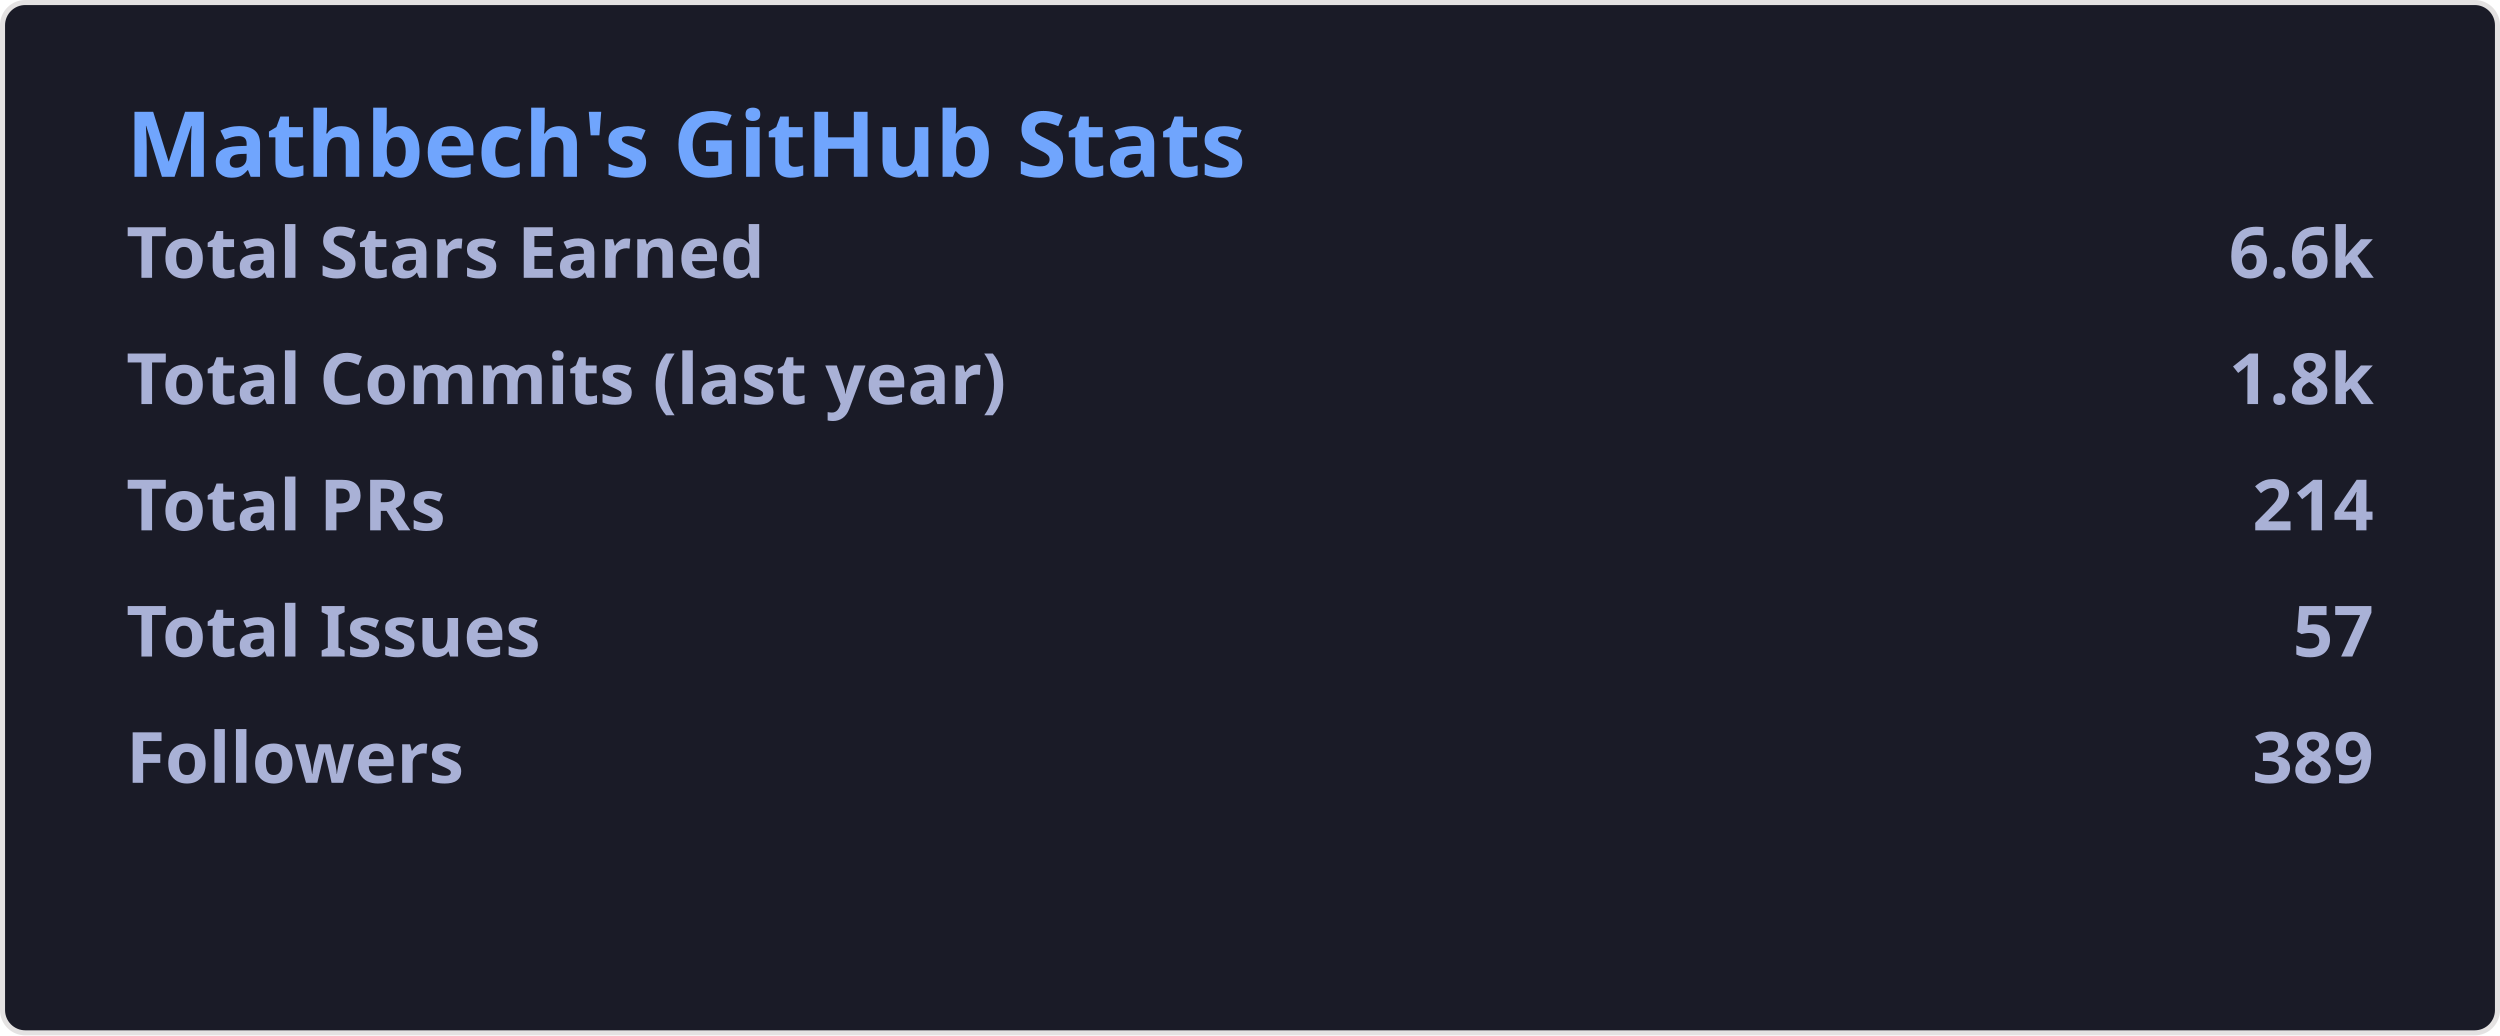
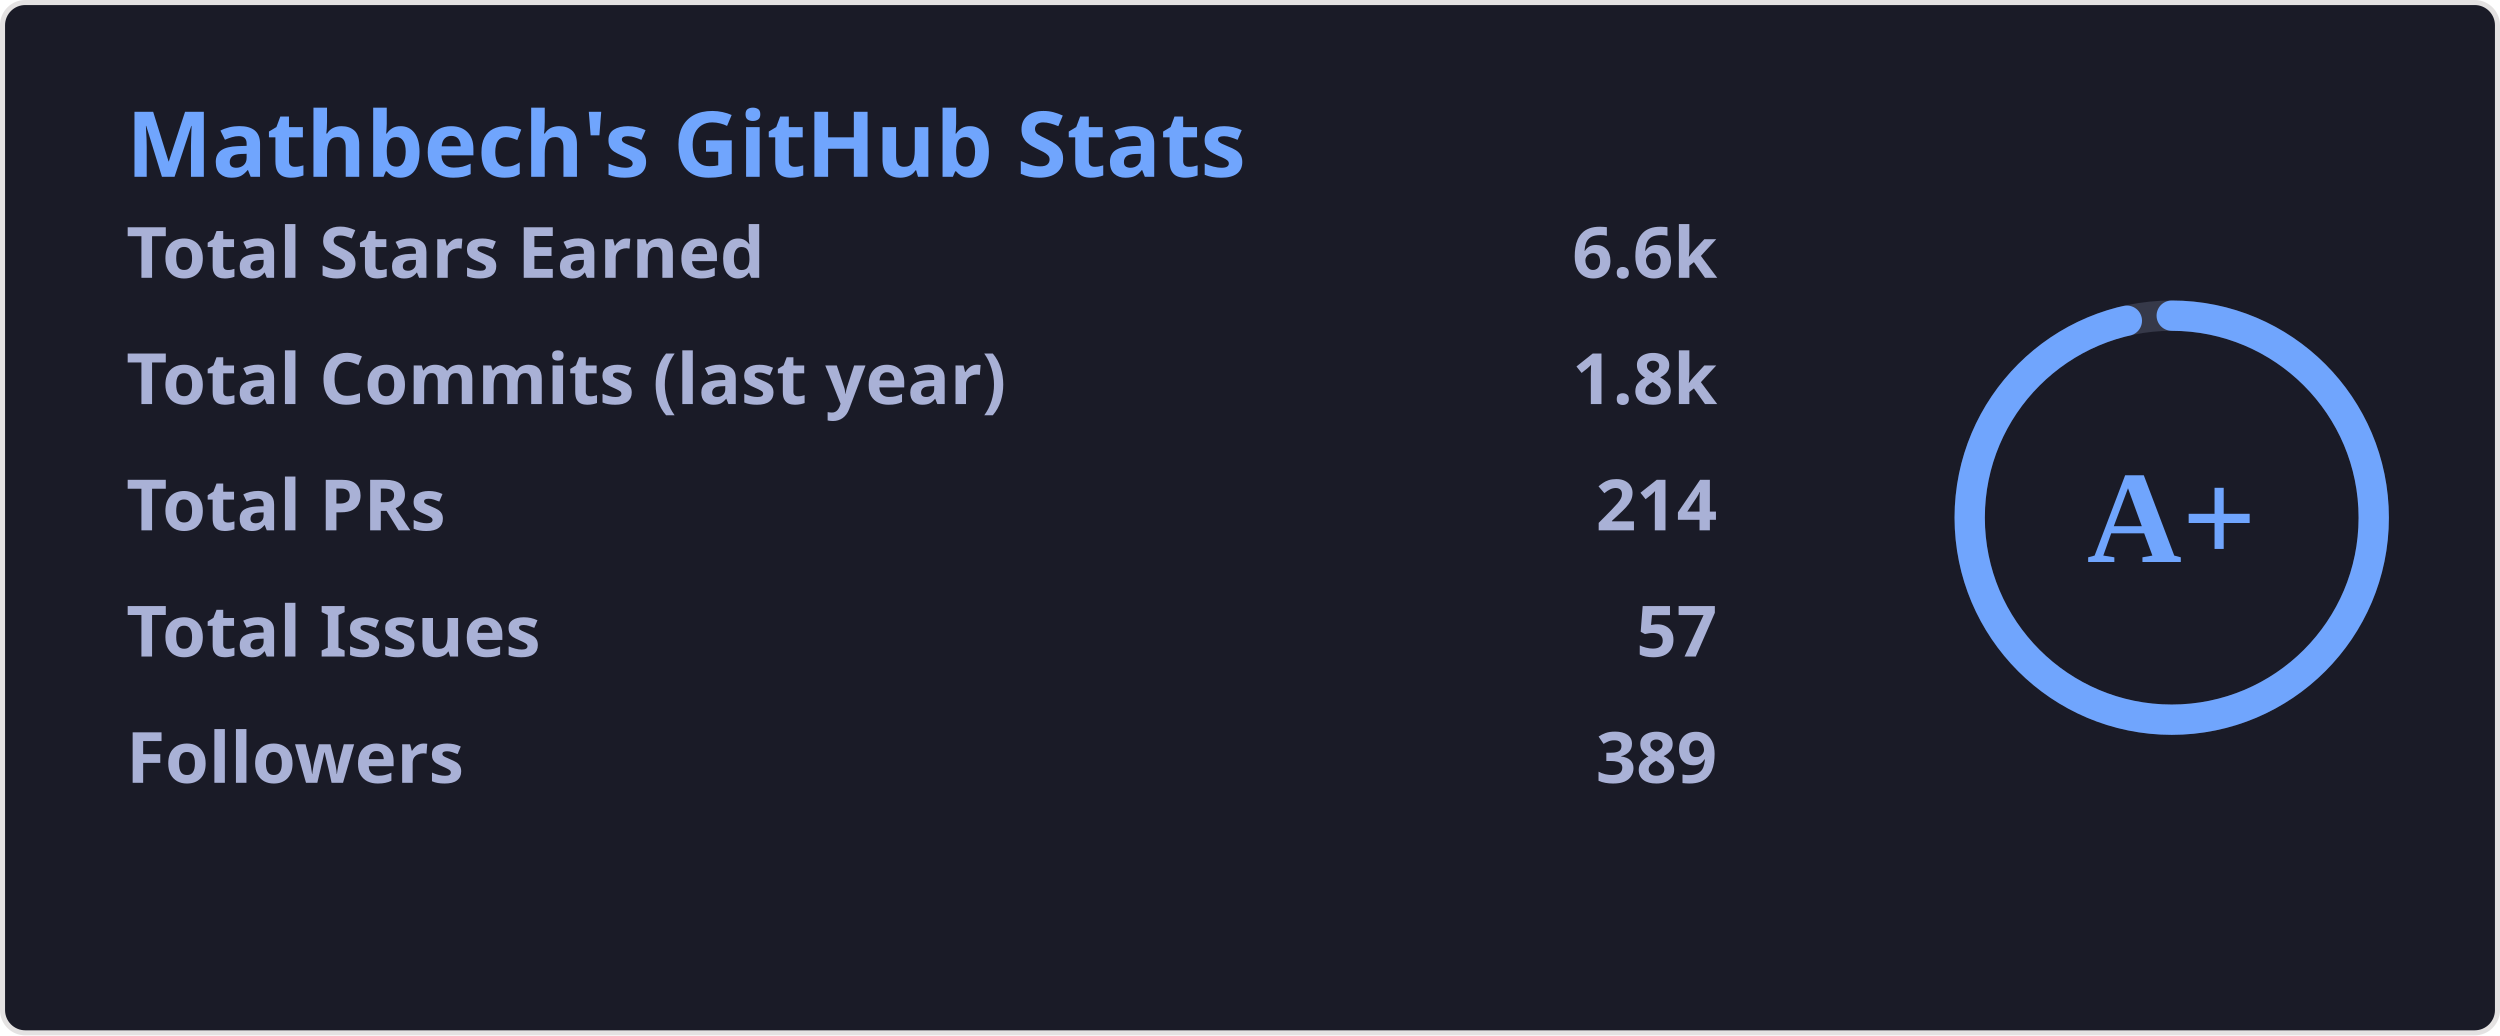
<svg xmlns="http://www.w3.org/2000/svg" width="495" height="205" viewBox="0 0 495 205" fill="none" role="img" aria-label="Mathbech's GitHub Stats">
  <rect x="0.5" y="0.5" rx="4.5" width="494" height="204" fill="#1a1b27" stroke="#e4e2e2" stroke-opacity="1" />
  <text x="25" y="35" fill="#70a5fd" font-size="18" font-weight="700" font-family="Segoe UI, Ubuntu, sans-serif">Mathbech's GitHub Stats</text>
  <g font-family="Segoe UI, Ubuntu, sans-serif">
    <g>
      <text x="25" y="55" fill="#a9b1d6" font-size="14" font-weight="600">Total Stars Earned</text>
-       <text x="470" y="55" fill="#a9b1d6" font-size="14" font-weight="700" text-anchor="end">6.6k</text>
+       <text x="340" y="55" fill="#a9b1d6" font-size="14" font-weight="700" text-anchor="end">6.6k</text>
    </g>
    <g>
      <text x="25" y="80" fill="#a9b1d6" font-size="14" font-weight="600">Total Commits (last year)</text>
-       <text x="470" y="80" fill="#a9b1d6" font-size="14" font-weight="700" text-anchor="end">1.8k</text>
+       <text x="340" y="80" fill="#a9b1d6" font-size="14" font-weight="700" text-anchor="end">1.8k</text>
    </g>
    <g>
      <text x="25" y="105" fill="#a9b1d6" font-size="14" font-weight="600">Total PRs</text>
-       <text x="470" y="105" fill="#a9b1d6" font-size="14" font-weight="700" text-anchor="end">214</text>
+       <text x="340" y="105" fill="#a9b1d6" font-size="14" font-weight="700" text-anchor="end">214</text>
    </g>
    <g>
      <text x="25" y="130" fill="#a9b1d6" font-size="14" font-weight="600">Total Issues</text>
-       <text x="470" y="130" fill="#a9b1d6" font-size="14" font-weight="700" text-anchor="end">57</text>
+       <text x="340" y="130" fill="#a9b1d6" font-size="14" font-weight="700" text-anchor="end">57</text>
    </g>
    <g>
      <text x="25" y="155" fill="#a9b1d6" font-size="14" font-weight="600">Followers</text>
-       <text x="470" y="155" fill="#a9b1d6" font-size="14" font-weight="700" text-anchor="end">389</text>
+       <text x="340" y="155" fill="#a9b1d6" font-size="14" font-weight="700" text-anchor="end">389</text>
    </g>
  </g>
+   <g>
+     <circle cx="430" cy="102.5" r="40" fill="none" stroke="#a9b1d6" stroke-opacity="0.2" stroke-width="6" />
+     <circle cx="430" cy="102.5" r="40" fill="none" stroke="#70a5fd" stroke-width="6" stroke-linecap="round" stroke-dasharray="251.33" stroke-dashoffset="8.95" transform="rotate(-90 430 102.5)" />
+     <text x="430" y="102.5" fill="#70a5fd" font-size="26" font-weight="700" text-anchor="middle" dominant-baseline="central">A+</text>
+   </g>
</svg>
